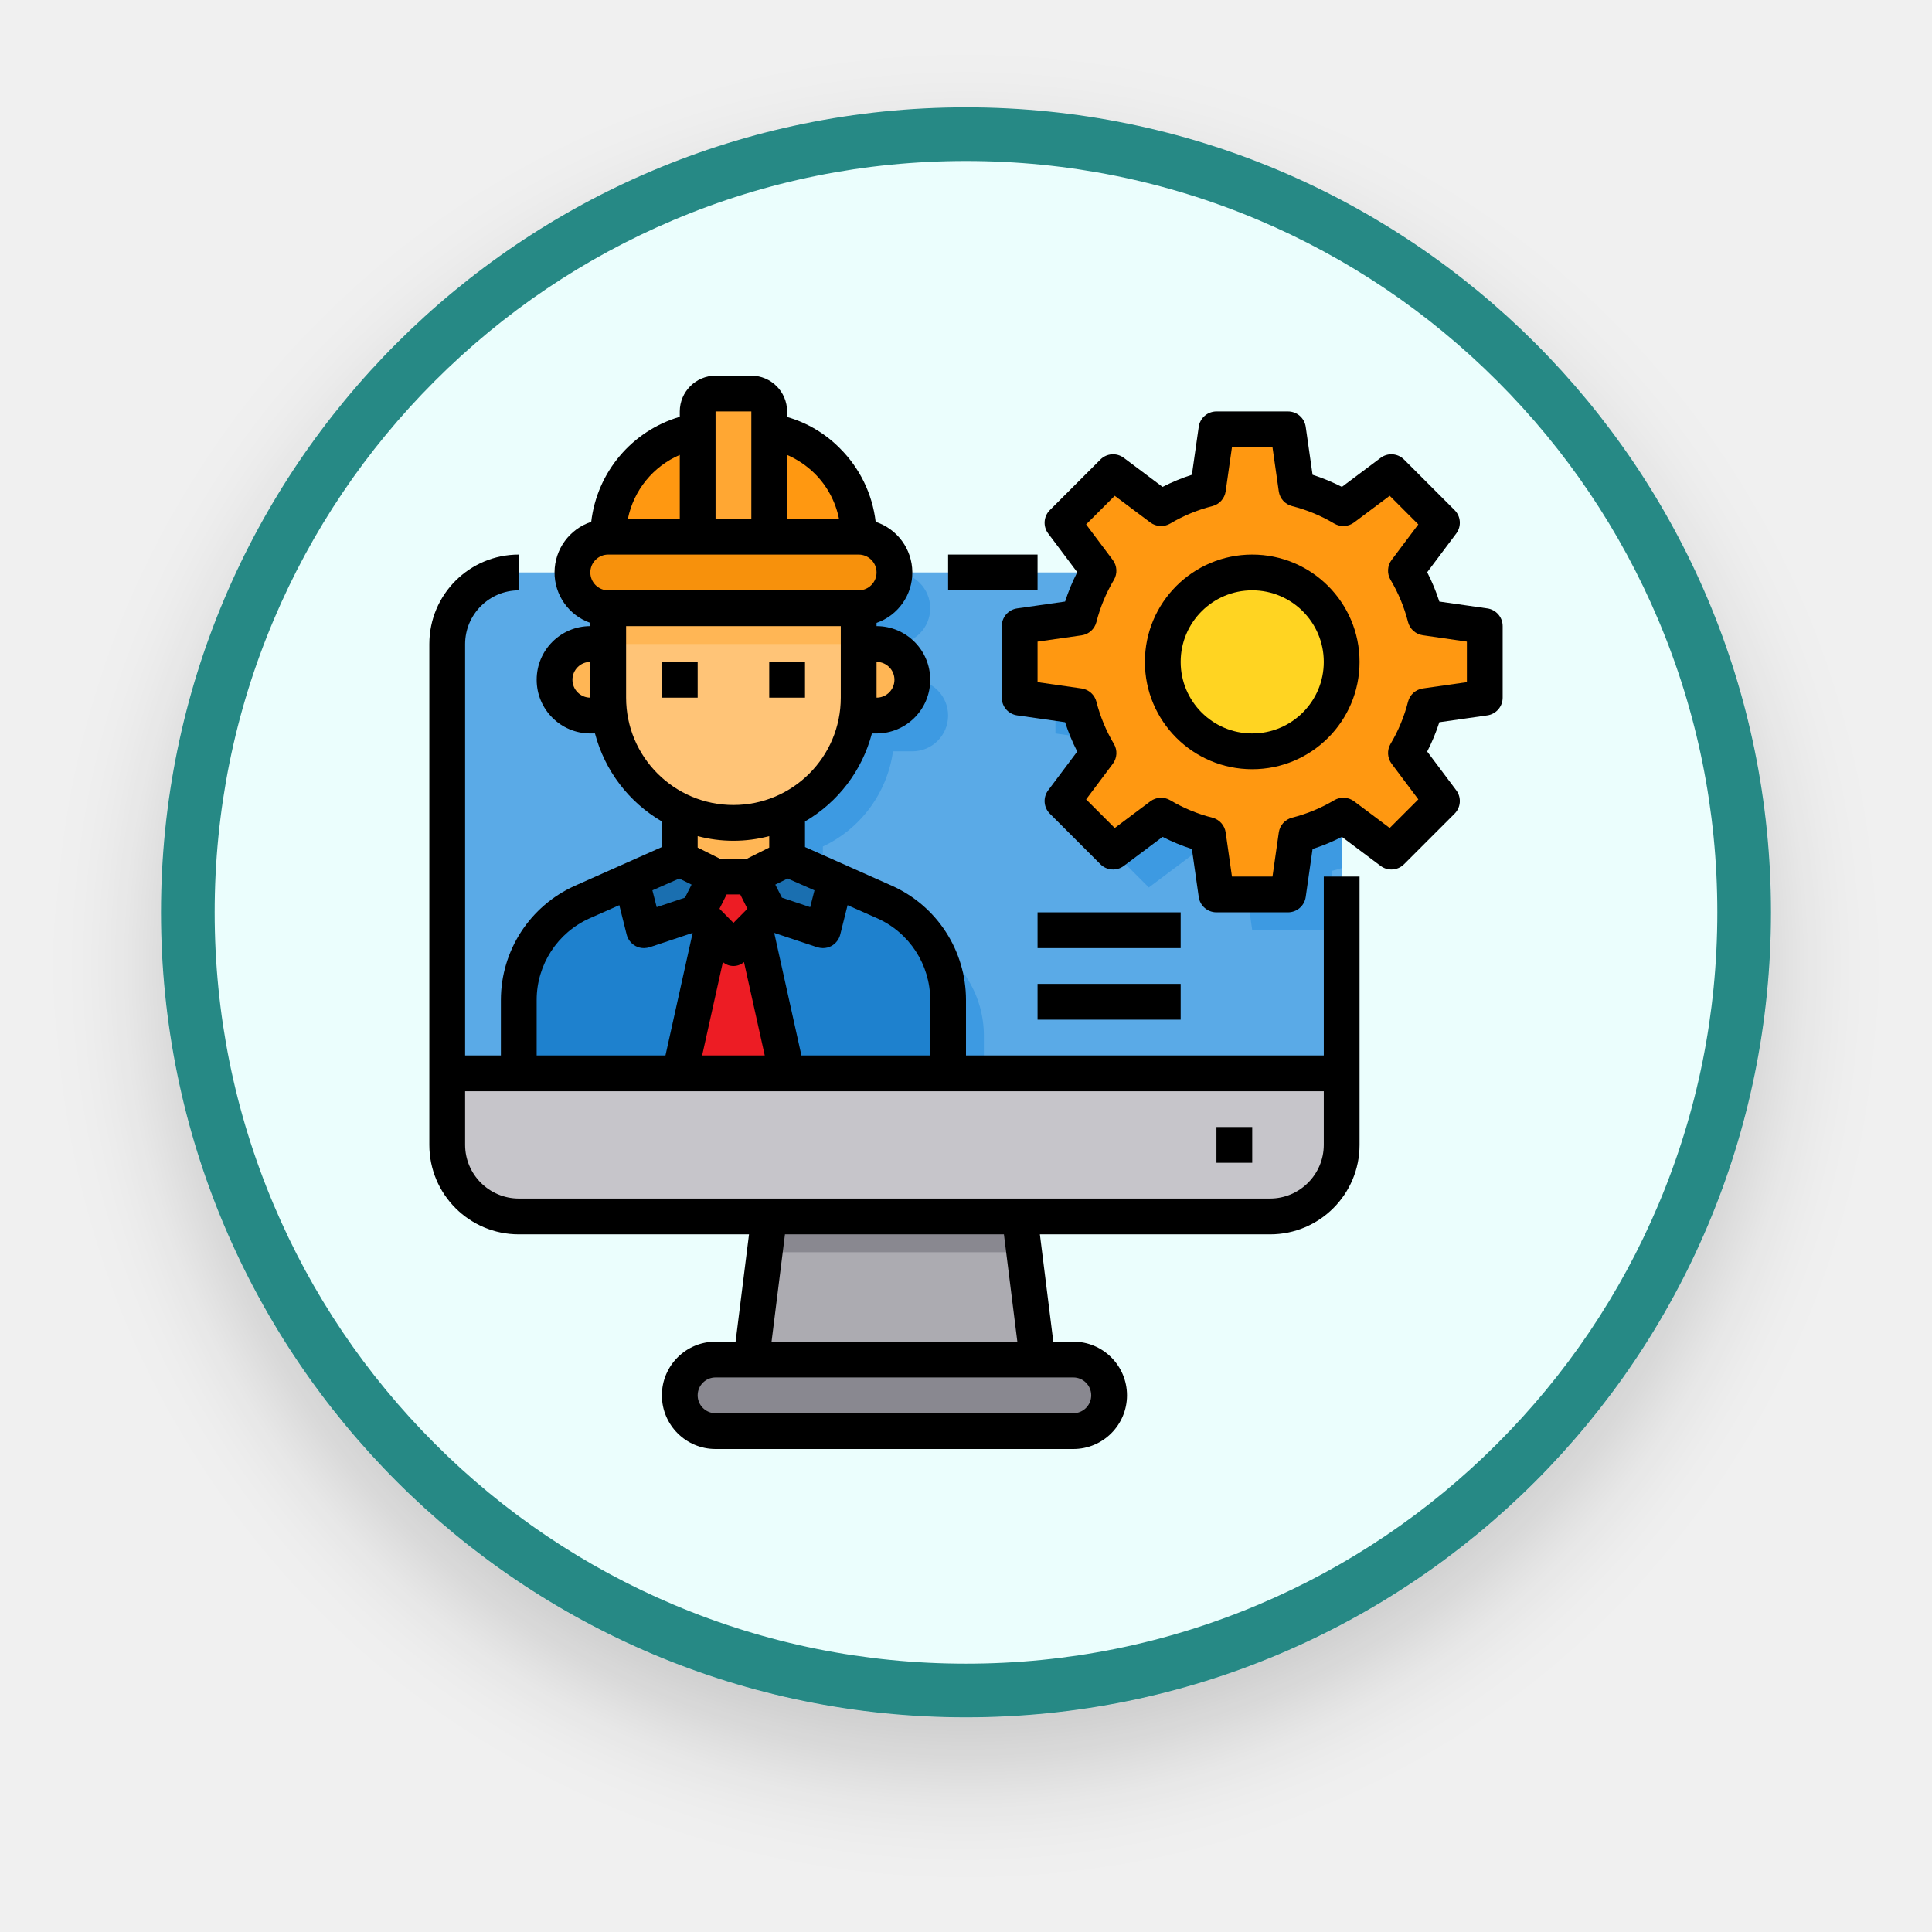
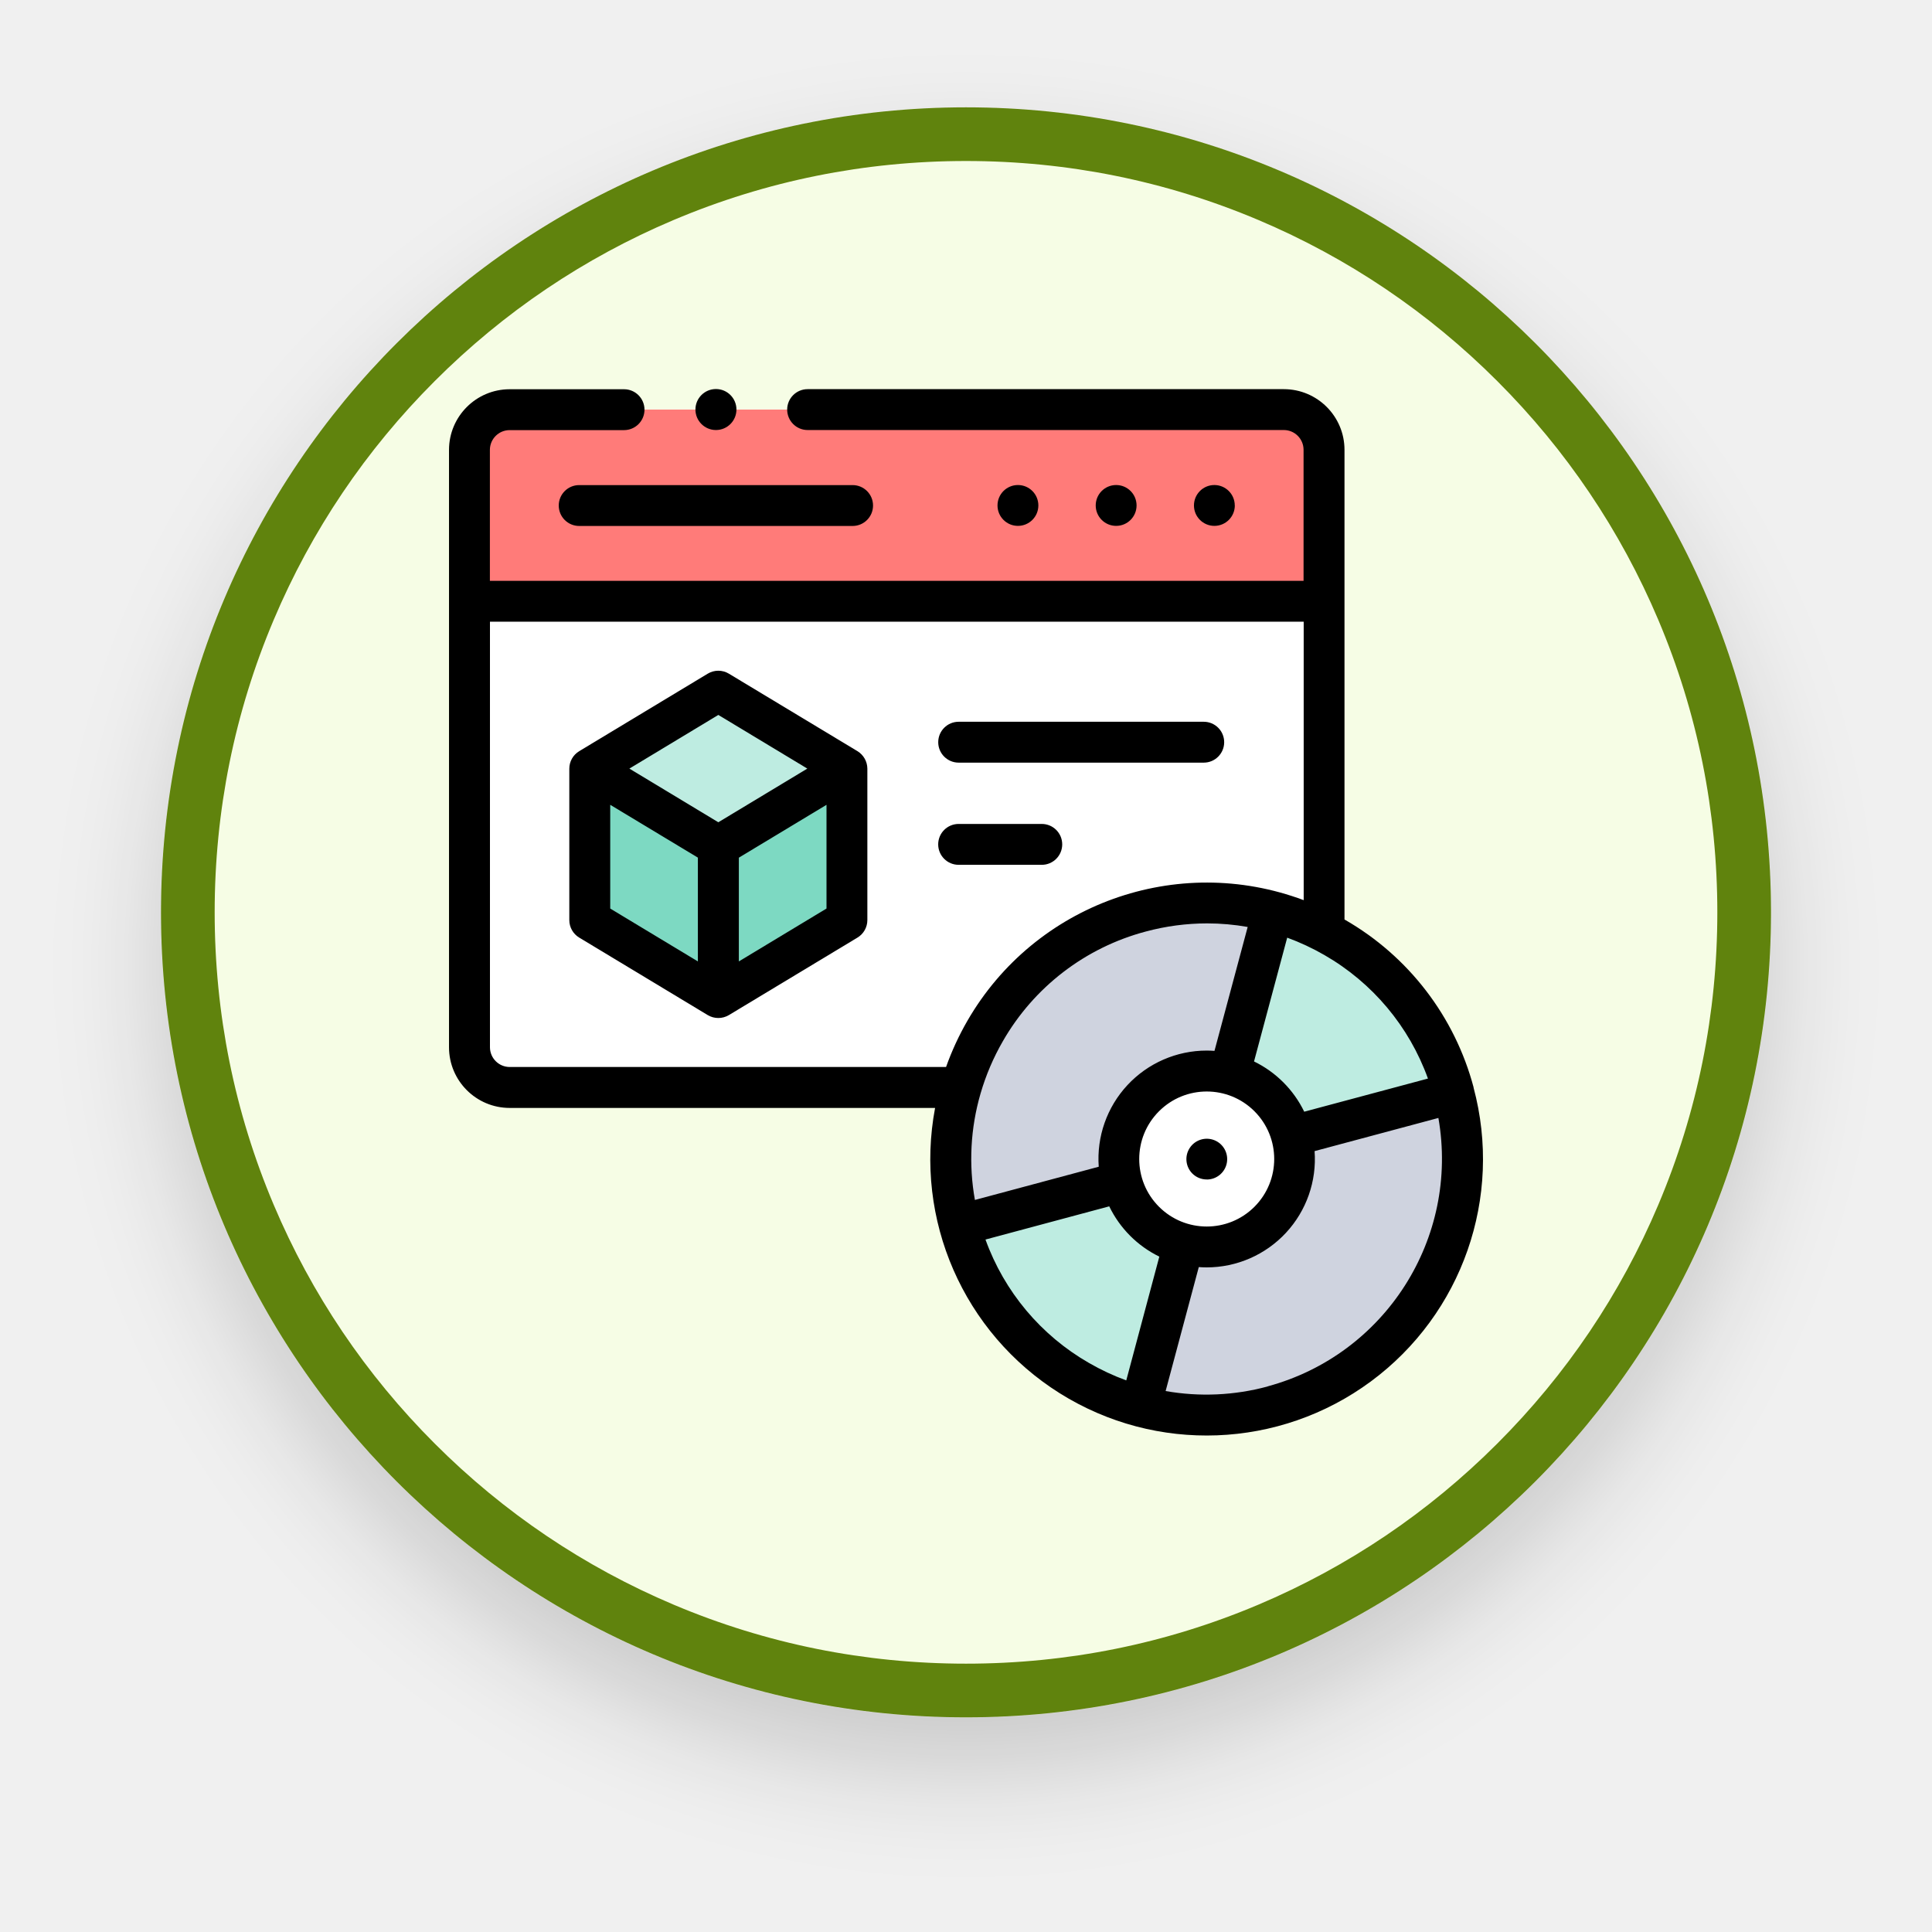
<svg xmlns="http://www.w3.org/2000/svg" width="108" height="108" viewBox="0 0 108 108">
  <defs>
    <filter id="Trazado_982547" x="0" y="0" width="108" height="108" filterUnits="userSpaceOnUse">
      <feOffset dy="3" input="SourceAlpha" />
      <feGaussianBlur stdDeviation="3" result="blur" />
      <feFlood flood-opacity="0.161" />
      <feComposite operator="in" in2="blur" />
      <feComposite in="SourceGraphic" />
    </filter>
  </defs>
-   <g id="Grupo_1159481" data-name="Grupo 1159481" transform="translate(-197 -1803)">
-     <g id="Grupo_1158153" data-name="Grupo 1158153" transform="translate(36 -352)">
-       <g id="Grupo_1153207" data-name="Grupo 1153207" transform="translate(0 703)">
-         <g id="Grupo_1153117" data-name="Grupo 1153117" transform="translate(-93 939)">
-           <g id="Grupo_1149598" data-name="Grupo 1149598" transform="translate(80 315)">
-             <g id="Grupo_1148770" data-name="Grupo 1148770" transform="translate(-27 -2583)">
-               <g id="Grupo_1146954" data-name="Grupo 1146954" transform="translate(-415 -1202)">
-                 <g transform="matrix(1, 0, 0, 1, 616, 3983)" filter="url(#Trazado_982547)">
-                   <g id="Trazado_982547-2" data-name="Trazado 982547" transform="translate(9 6)" fill="#ebfefd">
-                     <path d="M 45 88.5 C 39.127 88.5 33.43 87.35 28.068 85.082 C 22.889 82.891 18.236 79.755 14.241 75.759 C 10.245 71.764 7.109 67.111 4.918 61.932 C 2.65 56.57 1.5 50.873 1.5 45 C 1.5 39.127 2.65 33.43 4.918 28.068 C 7.109 22.889 10.245 18.236 14.241 14.241 C 18.236 10.245 22.889 7.109 28.068 4.918 C 33.43 2.65 39.127 1.5 45 1.5 C 50.873 1.5 56.57 2.65 61.932 4.918 C 67.111 7.109 71.764 10.245 75.759 14.241 C 79.755 18.236 82.891 22.889 85.082 28.068 C 87.35 33.43 88.5 39.127 88.5 45 C 88.5 50.873 87.35 56.57 85.082 61.932 C 82.891 67.111 79.755 71.764 75.759 75.759 C 71.764 79.755 67.111 82.891 61.932 85.082 C 56.57 87.35 50.873 88.5 45 88.5 Z" stroke="none" />
-                     <path d="M 45 3 C 39.329 3 33.829 4.11 28.653 6.299 C 23.652 8.415 19.16 11.443 15.302 15.302 C 11.443 19.16 8.415 23.652 6.299 28.653 C 4.11 33.829 3 39.329 3 45 C 3 50.671 4.11 56.171 6.299 61.347 C 8.415 66.348 11.443 70.84 15.302 74.698 C 19.16 78.557 23.652 81.585 28.653 83.701 C 33.829 85.89 39.329 87 45 87 C 50.671 87 56.171 85.89 61.347 83.701 C 66.348 81.585 70.84 78.557 74.698 74.698 C 78.557 70.84 81.585 66.348 83.701 61.347 C 85.89 56.171 87 50.671 87 45 C 87 39.329 85.89 33.829 83.701 28.653 C 81.585 23.652 78.557 19.16 74.698 15.302 C 70.84 11.443 66.348 8.415 61.347 6.299 C 56.171 4.11 50.671 3 45 3 M 45 0 C 69.853 0 90 20.147 90 45 C 90 69.853 69.853 90 45 90 C 20.147 90 0 69.853 0 45 C 0 20.147 20.147 0 45 0 Z" stroke="none" fill="#268985" />
+   <g id="Grupo_1163394" data-name="Grupo 1163394" transform="translate(-616 -313)">
+     <g id="Grupo_1161777" data-name="Grupo 1161777" transform="translate(625 319)">
+       <g id="Grupo_1155782" data-name="Grupo 1155782" transform="translate(0)">
+         <g id="Grupo_1154033" data-name="Grupo 1154033">
+           <g id="Grupo_1153177" data-name="Grupo 1153177">
+             <g id="Grupo_1149598" data-name="Grupo 1149598">
+               <g id="Grupo_1148770" data-name="Grupo 1148770" transform="translate(0)">
+                 <g id="Grupo_1146954" data-name="Grupo 1146954">
+                   <g transform="matrix(1, 0, 0, 1, -9, -6)" filter="url(#Trazado_982547)">
+                     <g id="Trazado_982547-2" data-name="Trazado 982547" transform="translate(9 6)" fill="#f6fde5">
+                       <path d="M 45 88.5 C 39.127 88.5 33.43 87.35 28.068 85.082 C 22.889 82.891 18.236 79.755 14.241 75.759 C 10.245 71.764 7.109 67.111 4.918 61.932 C 2.65 56.57 1.5 50.873 1.5 45 C 1.5 39.127 2.65 33.43 4.918 28.068 C 7.109 22.889 10.245 18.236 14.241 14.241 C 18.236 10.245 22.889 7.109 28.068 4.918 C 33.43 2.65 39.127 1.5 45 1.5 C 50.873 1.5 56.57 2.65 61.932 4.918 C 67.111 7.109 71.764 10.245 75.759 14.241 C 79.755 18.236 82.891 22.889 85.082 28.068 C 87.35 33.43 88.5 39.127 88.5 45 C 88.5 50.873 87.35 56.57 85.082 61.932 C 82.891 67.111 79.755 71.764 75.759 75.759 C 71.764 79.755 67.111 82.891 61.932 85.082 C 56.57 87.35 50.873 88.5 45 88.5 Z" stroke="none" />
+                       <path d="M 45 3 C 39.329 3 33.829 4.11 28.653 6.299 C 23.652 8.415 19.16 11.443 15.302 15.302 C 11.443 19.16 8.415 23.652 6.299 28.653 C 4.11 33.829 3 39.329 3 45 C 3 50.671 4.11 56.171 6.299 61.347 C 8.415 66.348 11.443 70.84 15.302 74.698 C 19.16 78.557 23.652 81.585 28.653 83.701 C 33.829 85.89 39.329 87 45 87 C 50.671 87 56.171 85.89 61.347 83.701 C 66.348 81.585 70.84 78.557 74.698 74.698 C 78.557 70.84 81.585 66.348 83.701 61.347 C 85.89 56.171 87 50.671 87 45 C 87 39.329 85.89 33.829 83.701 28.653 C 81.585 23.652 78.557 19.16 74.698 15.302 C 70.84 11.443 66.348 8.415 61.347 6.299 C 56.171 4.11 50.671 3 45 3 M 45 0 C 69.853 0 90 20.147 90 45 C 90 69.853 69.853 90 45 90 C 20.147 90 7.62939453125e-06 69.853 7.62939453125e-06 45 C 7.62939453125e-06 20.147 20.147 0 45 0 Z" stroke="none" fill="#618307" />
+                     </g>
                  </g>
                </g>
              </g>
            </g>
          </g>
        </g>
      </g>
    </g>
-     <g id="Computer-Engineer-Gear-Monitor-Construction" transform="translate(219 1822)">
-       <path id="Trazado_993171" data-name="Trazado 993171" d="M53,17V41H3V17a4,4,0,0,1,4-4H49A4,4,0,0,1,53,17Z" fill="#5aaae7" />
-       <path id="Trazado_993172" data-name="Trazado 993172" d="M53,41v4a4,4,0,0,1-4,4H7a4,4,0,0,1-4-4V41Z" fill="#c6c5ca" />
-       <path id="Trazado_993173" data-name="Trazado 993173" d="M53,17V29.53c-.17.05-.35.1-.53.15L52,33H48l-.47-3.32a9.8,9.8,0,0,1-2.62-1.09l-2.69,2.02-2.83-2.83,2.02-2.69a9.8,9.8,0,0,1-1.09-2.62L37,22V18l3.32-.47A9.427,9.427,0,0,1,41.36,15a.405.405,0,0,1,.05-.09L39.98,13H49a4,4,0,0,1,4,4Z" fill="#3d9ae2" />
-       <path id="Trazado_993174" data-name="Trazado 993174" d="M57.68,20.47a9.8,9.8,0,0,1-1.09,2.62l2.02,2.69-2.83,2.83-2.69-2.02a.405.405,0,0,1-.09.05,9.427,9.427,0,0,1-2.53,1.04L50,31H46l-.47-3.32a9.8,9.8,0,0,1-2.62-1.09l-2.69,2.02-2.83-2.83,2.02-2.69a9.8,9.8,0,0,1-1.09-2.62L35,20V16l3.32-.47A9.427,9.427,0,0,1,39.36,13a.4.4,0,0,1,.05-.09l-2.02-2.69,2.83-2.83,2.69,2.02a9.8,9.8,0,0,1,2.62-1.09L46,5h4l.47,3.32a9.8,9.8,0,0,1,2.62,1.09l2.69-2.02,2.83,2.83-2.02,2.69a9.8,9.8,0,0,1,1.09,2.62L61,16v4Z" fill="#ff9811" />
-       <circle id="Elipse_12004" data-name="Elipse 12004" cx="5" cy="5" r="5" transform="translate(43 13)" fill="#ffd422" />
-       <path id="Trazado_993175" data-name="Trazado 993175" d="M39.41,57.59A1.955,1.955,0,0,1,40,59a2.006,2.006,0,0,1-2,2H18a2,2,0,1,1,0-4H38A1.955,1.955,0,0,1,39.41,57.59Z" fill="#898890" />
-       <path id="Trazado_993176" data-name="Trazado 993176" d="M36,57H20l1-8H35Z" fill="#acabb1" />
-       <path id="Trazado_993177" data-name="Trazado 993177" d="M33,38.9V41H9V38.9a6,6,0,0,1,3.559-5.479L15.3,32.2,18,31V28.32A6.946,6.946,0,0,1,14.08,23H13a2,2,0,0,1,0-4h1V17a2,2,0,1,1,0-4H28a2,2,0,0,1,0,4v2h1a2,2,0,0,1,0,4H27.92A6.952,6.952,0,0,1,24,28.32V31l2.7,1.2,2.74,1.22A6,6,0,0,1,33,38.9Z" fill="#3d9ae2" />
-       <path id="Trazado_993178" data-name="Trazado 993178" d="M31,36.9V41H22l-1.82-8.18L21,32l3,1,.7-2.8,2.74,1.22A6,6,0,0,1,31,36.9Z" fill="#1e81ce" />
-       <path id="Trazado_993179" data-name="Trazado 993179" d="M27.41,11.59A1.955,1.955,0,0,1,28,13a2.006,2.006,0,0,1-2,2H12a2,2,0,1,1,0-4H26a1.955,1.955,0,0,1,1.41.59Z" fill="#f7910c" />
-       <path id="Trazado_993180" data-name="Trazado 993180" d="M26,11H21V5.09A5.984,5.984,0,0,1,25.91,10,5.47,5.47,0,0,1,26,11Z" fill="#ff9811" />
-       <path id="Trazado_993181" data-name="Trazado 993181" d="M24.7,30.2,24,33l-3-1-1-2,2-1Z" fill="#1a6fb0" />
-       <path id="Trazado_993182" data-name="Trazado 993182" d="M20.18,32.82,22,41H16l1.82-8.18L19,34Z" fill="#ed1c24" />
-       <path id="Trazado_993183" data-name="Trazado 993183" d="M21,5.09V11H17V4a1,1,0,0,1,1-1h2a1,1,0,0,1,1,1Z" fill="#ffa733" />
-       <path id="Trazado_993184" data-name="Trazado 993184" d="M20,30l1,2-.82.82L19,34l-1.18-1.18L17,32l1-2Z" fill="#ed1c24" />
-       <path id="Trazado_993185" data-name="Trazado 993185" d="M18,30l-1,2-3,1-.7-2.8L16,29Z" fill="#1a6fb0" />
-       <path id="Trazado_993186" data-name="Trazado 993186" d="M17.82,32.82,16,41H7V36.9a6,6,0,0,1,3.559-5.479L13.3,30.2,14,33l3-1Z" fill="#1e81ce" />
-       <path id="Trazado_993187" data-name="Trazado 993187" d="M17,5.09V11H12a5.47,5.47,0,0,1,.09-1A5.992,5.992,0,0,1,17,5.09Z" fill="#ff9811" />
-       <path id="Trazado_993188" data-name="Trazado 993188" d="M22,26v3l-2,1H18l-2-1V26Z" fill="#ffc477" />
-       <g id="Grupo_1159480" data-name="Grupo 1159480">
-         <path id="Trazado_993189" data-name="Trazado 993189" d="M13,17v4H11a2,2,0,0,1,0-4Z" fill="#ffb655" />
-         <path id="Trazado_993190" data-name="Trazado 993190" d="M29,19a2.006,2.006,0,0,1-2,2H25V17h2a2.006,2.006,0,0,1,2,2Z" fill="#ffb655" />
-         <path id="Trazado_993191" data-name="Trazado 993191" d="M22,26v2.32a6.958,6.958,0,0,1-6,0V26Z" fill="#ffb655" />
+     <g id="software-de-diseno" transform="translate(638.077 334.754)">
+       <g id="Grupo_1163380" data-name="Grupo 1163380" transform="translate(40.464 38.119)">
+         <path id="Trazado_997908" data-name="Trazado 997908" d="M332.2,335.11a4.918,4.918,0,0,0,0,6.952,4.85,4.85,0,0,0,2.2,1.273,4.916,4.916,0,0,0,6.021-6.023,4.914,4.914,0,0,0-8.222-2.2Z" transform="translate(-330.764 -333.669)" fill="#fff" fill-rule="evenodd" />
      </g>
-       <path id="Trazado_993192" data-name="Trazado 993192" d="M26,17v3a5.474,5.474,0,0,1-.08,1,6.99,6.99,0,0,1-13.84,0A5.474,5.474,0,0,1,12,20V15H26Z" fill="#ffc477" />
-       <path id="Trazado_993193" data-name="Trazado 993193" d="M12,15H26v2H12Z" fill="#ffb655" />
-       <path id="Trazado_993194" data-name="Trazado 993194" d="M35.25,51H20.75L21,49H35Z" fill="#898890" />
-       <path id="Trazado_993195" data-name="Trazado 993195" d="M31,12h5v2H31Z" />
-       <path id="Trazado_993196" data-name="Trazado 993196" d="M52,30V40H32V36.9a7,7,0,0,0-4.15-6.39L23,28.35V26.92A8.06,8.06,0,0,0,26.74,22H27a3,3,0,0,0,0-6v-.18a2.983,2.983,0,0,0-.05-5.65,6.934,6.934,0,0,0-2-4.11A6.756,6.756,0,0,0,22,4.31V4a2.006,2.006,0,0,0-2-2H18a2.006,2.006,0,0,0-2,2v.3a6.96,6.96,0,0,0-4.95,5.87A2.983,2.983,0,0,0,11,15.82V16a3,3,0,0,0,0,6h.26A8.06,8.06,0,0,0,15,26.92v1.43l-4.85,2.16A7,7,0,0,0,6,36.9V40H4V17a3.009,3.009,0,0,1,3-3V12a5,5,0,0,0-5,5V45a5,5,0,0,0,5,5H19.87l-.75,6H18a3,3,0,0,0,0,6H38a3,3,0,1,0,0-6H36.88l-.75-6H49a5,5,0,0,0,5-5V30ZM11,20a1,1,0,0,1,0-2ZM24,34a1,1,0,0,0,.48-.12,1.017,1.017,0,0,0,.49-.64l.41-1.64,1.65.73A5,5,0,0,1,30,36.9V40H22.8l-1.52-6.85,2.4.8A1.185,1.185,0,0,0,24,34Zm-.47-3.23-.24.94-1.58-.53-.37-.73.69-.34ZM28,19a1,1,0,0,1-1,1V18A1,1,0,0,1,28,19ZM22,6.43a5.106,5.106,0,0,1,1.54,1.04A4.913,4.913,0,0,1,24.9,10H22ZM18,4h2v6H18ZM16,6.43V10H13.1A4.961,4.961,0,0,1,16,6.43ZM11,13a1,1,0,0,1,1-1H26a1,1,0,0,1,0,2H12A1,1,0,0,1,11,13Zm2,7V16H25v4a6,6,0,1,1-12,0Zm5.41,14.78a.9.9,0,0,0,1.18,0L20.75,40h-3.5Zm-.19-2.98.4-.8h.76l.4.8-.78.79ZM19.76,29H18.24L17,28.38v-.64a7.822,7.822,0,0,0,4,0v.64Zm-3.79,1.11.69.34-.37.73-1.58.53-.24-.94ZM8,36.9a5,5,0,0,1,2.971-4.57l1.649-.73.41,1.64a1.017,1.017,0,0,0,.49.64A1,1,0,0,0,14,34a1.185,1.185,0,0,0,.32-.05l2.4-.8L15.2,40H8ZM38,58a1,1,0,0,1,0,2H18a1,1,0,0,1,0-2ZM21.13,56l.75-6H34.12l.75,6ZM52,45a3.009,3.009,0,0,1-3,3H7a3.009,3.009,0,0,1-3-3V42H52Z" />
-       <path id="Trazado_993197" data-name="Trazado 993197" d="M46,44h2v2H46Z" />
-       <path id="Trazado_993198" data-name="Trazado 993198" d="M15,18h2v2H15Z" />
-       <path id="Trazado_993199" data-name="Trazado 993199" d="M21,18h2v2H21Z" />
-       <path id="Trazado_993200" data-name="Trazado 993200" d="M61.142,15.01l-2.682-.383a10.861,10.861,0,0,0-.679-1.639l1.625-2.166a1,1,0,0,0-.093-1.307L56.485,6.687a1,1,0,0,0-1.306-.093L53.012,8.218a10.9,10.9,0,0,0-1.639-.678L50.99,4.858A1,1,0,0,0,50,4H46a1,1,0,0,0-.99.858L44.627,7.54a10.855,10.855,0,0,0-1.639.678L40.821,6.594a1,1,0,0,0-1.306.093L36.687,9.515a1,1,0,0,0-.093,1.307l1.625,2.166a10.86,10.86,0,0,0-.679,1.639l-2.682.383A1,1,0,0,0,34,16v4a1,1,0,0,0,.858.99l2.682.383a10.86,10.86,0,0,0,.679,1.639l-1.625,2.166a1,1,0,0,0,.093,1.307l2.828,2.828a1,1,0,0,0,1.306.093l2.167-1.624a10.855,10.855,0,0,0,1.639.678l.383,2.682A1,1,0,0,0,46,32h4a1,1,0,0,0,.99-.858l.383-2.682a10.9,10.9,0,0,0,1.639-.678l2.167,1.624a1,1,0,0,0,1.306-.093l2.828-2.828a1,1,0,0,0,.093-1.307l-1.625-2.166a10.861,10.861,0,0,0,.679-1.639l2.682-.383A1,1,0,0,0,62,20V16a1,1,0,0,0-.858-.99ZM60,19.133l-2.463.352a1,1,0,0,0-.827.742,8.923,8.923,0,0,1-.977,2.357,1,1,0,0,0,.061,1.111l1.492,1.99-1.6,1.6-1.991-1.492a1,1,0,0,0-1.11-.06,8.859,8.859,0,0,1-2.356.975,1,1,0,0,0-.744.828L49.133,30H46.867l-.351-2.463a1,1,0,0,0-.744-.828,8.859,8.859,0,0,1-2.356-.975,1,1,0,0,0-1.11.06l-1.991,1.492-1.6-1.6,1.492-1.99a1,1,0,0,0,.061-1.111,8.923,8.923,0,0,1-.977-2.357,1,1,0,0,0-.827-.742L36,19.133V16.867l2.463-.352a1,1,0,0,0,.827-.742,8.923,8.923,0,0,1,.977-2.357,1,1,0,0,0-.061-1.111l-1.492-1.99,1.6-1.6,1.991,1.492a1,1,0,0,0,1.11.06,8.859,8.859,0,0,1,2.356-.975,1,1,0,0,0,.744-.828L46.867,6h2.266l.351,2.463a1,1,0,0,0,.744.828,8.859,8.859,0,0,1,2.356.975,1,1,0,0,0,1.11-.06l1.991-1.492,1.6,1.6L55.793,12.3a1,1,0,0,0-.061,1.111,8.923,8.923,0,0,1,.977,2.357,1,1,0,0,0,.827.742L60,16.867Z" />
-       <path id="Trazado_993201" data-name="Trazado 993201" d="M48,12a6,6,0,1,0,6,6,6,6,0,0,0-6-6Zm0,10a4,4,0,1,1,4-4A4,4,0,0,1,48,22Z" />
-       <path id="Trazado_993202" data-name="Trazado 993202" d="M36,32h8v2H36Z" />
-       <path id="Trazado_993203" data-name="Trazado 993203" d="M36,36h8v2H36Z" />
+       <g id="Grupo_1163381" data-name="Grupo 1163381" transform="translate(10.892 16.883)">
+         <path id="Trazado_997909" data-name="Trazado 997909" d="M79.087,147.783,71.9,152.116l7.186,4.329,7.189-4.329Z" transform="translate(-71.901 -147.783)" fill="#beece1" fill-rule="evenodd" />
+       </g>
+       <g id="Grupo_1163382" data-name="Grupo 1163382" transform="translate(10.892 21.215)">
+         <path id="Trazado_997910" data-name="Trazado 997910" d="M71.9,185.708v8.464l7.186,4.333v-8.468Z" transform="translate(-71.901 -185.708)" fill="#7dd9c2" fill-rule="evenodd" />
+       </g>
+       <g id="Grupo_1163383" data-name="Grupo 1163383" transform="translate(18.078 21.215)">
+         <path id="Trazado_997911" data-name="Trazado 997911" d="M134.8,190.037v8.468l7.189-4.333v-8.464Z" transform="translate(-134.803 -185.708)" fill="#7dd9c2" fill-rule="evenodd" />
+       </g>
+       <g id="Grupo_1163384" data-name="Grupo 1163384" transform="translate(46.65 29.214)">
+         <path id="Trazado_997912" data-name="Trazado 997912" d="M387.34,255.72l-2.431,9.073a4.917,4.917,0,0,1,3.476,3.474l9.067-2.429A14.338,14.338,0,0,0,387.34,255.72Z" transform="translate(-384.909 -255.72)" fill="#beece1" fill-rule="evenodd" />
+       </g>
+       <g id="Grupo_1163385" data-name="Grupo 1163385" transform="translate(31.076 28.725)">
+         <path id="Trazado_997913" data-name="Trazado 997913" d="M259.182,251.931a14.3,14.3,0,0,0-10.112,17.521l9.067-2.432a4.915,4.915,0,0,1,6.017-6.02l2.431-9.073A14.206,14.206,0,0,0,259.182,251.931Z" transform="translate(-248.579 -251.439)" fill="#cfd3df" fill-rule="evenodd" />
+       </g>
+       <g id="Grupo_1163386" data-name="Grupo 1163386" transform="translate(31.566 44.307)">
+         <path id="Trazado_997914" data-name="Trazado 997914" d="M252.871,390.266a14.306,14.306,0,0,0,10.112,10.119l2.428-9.073a4.917,4.917,0,0,1-3.473-3.478Z" transform="translate(-252.871 -387.834)" fill="#beece1" fill-rule="evenodd" />
+       </g>
+       <g id="Grupo_1163387" data-name="Grupo 1163387" transform="translate(41.678 39.333)">
+         <path id="Trazado_997915" data-name="Trazado 997915" d="M343.815,352.749l-2.428,9.073c.382.1.767.188,1.159.259h5.069q.587-.107,1.175-.262A14.308,14.308,0,0,0,358.9,344.3l-9.067,2.429a4.916,4.916,0,0,1-6.021,6.023Z" transform="translate(-341.387 -344.298)" fill="#cfd3df" fill-rule="evenodd" />
+       </g>
+       <g id="Grupo_1163388" data-name="Grupo 1163388" transform="translate(4.165 1.142)">
+         <path id="Trazado_997916" data-name="Trazado 997916" d="M15.268,10a2.252,2.252,0,0,0-2.246,2.247v8.471H60.8V12.246A2.254,2.254,0,0,0,58.549,10Z" transform="translate(-13.022 -9.999)" fill="#ff7b79" fill-rule="evenodd" />
+       </g>
+       <g id="Grupo_1163389" data-name="Grupo 1163389" transform="translate(4.165 11.86)">
+         <path id="Trazado_997917" data-name="Trazado 997917" d="M60.8,103.82H13.022v24.927a2.252,2.252,0,0,0,2.246,2.247H40.5A14.283,14.283,0,0,1,60.8,122.284Zm-33.861,5.022,7.189,4.333v8.464l-7.189,4.333-7.186-4.333v-8.464Z" transform="translate(-13.022 -103.82)" fill="#fff" fill-rule="evenodd" />
+       </g>
+       <g id="Grupo_1163390" data-name="Grupo 1163390" transform="translate(30.369 18.593)">
+         <path id="Trazado_997918" data-name="Trazado 997918" d="M257.235,165.041h-13.7a1.142,1.142,0,0,1,0-2.285h13.7a1.142,1.142,0,0,1,0,2.285Z" transform="translate(-242.391 -162.756)" />
+       </g>
+       <g id="Grupo_1163391" data-name="Grupo 1163391" transform="translate(30.369 24.305)">
+         <path id="Trazado_997919" data-name="Trazado 997919" d="M248.181,215.041h-4.648a1.142,1.142,0,1,1,0-2.285h4.648a1.142,1.142,0,1,1,0,2.285Z" transform="translate(-242.391 -212.756)" />
+       </g>
+       <g id="Grupo_1163392" data-name="Grupo 1163392" transform="translate(44.236 41.892)">
+         <path id="Trazado_997920" data-name="Trazado 997920" d="M364.917,368.983a1.135,1.135,0,0,1-.805-.334l0,0a1.14,1.14,0,1,1,.809.337Z" transform="translate(-363.774 -366.696)" />
+       </g>
+       <g id="Grupo_1163393" data-name="Grupo 1163393" transform="translate(3.023 0)">
+         <path id="Trazado_997921" data-name="Trazado 997921" d="M321.72,48.053a1.142,1.142,0,0,0-1.142-1.142h-.007a1.142,1.142,0,1,0,1.149,1.142Z" transform="translate(-283.285 -41.552)" />
+         <path id="Trazado_997922" data-name="Trazado 997922" d="M369.787,48.053a1.142,1.142,0,0,0-1.142-1.142h0a1.142,1.142,0,1,0,1.145,1.142Z" transform="translate(-325.863 -41.552)" />
+         <path id="Trazado_997923" data-name="Trazado 997923" d="M273.665,48.053a1.142,1.142,0,0,0-1.142-1.142h-.007a1.142,1.142,0,1,0,1.149,1.142Z" transform="translate(-240.72 -41.552)" />
+         <path id="Trazado_997924" data-name="Trazado 997924" d="M56.716,48.053A1.142,1.142,0,0,0,57.858,49.2H73.143a1.142,1.142,0,0,0,0-2.285H57.858a1.142,1.142,0,0,0-1.142,1.142Z" transform="translate(-50.582 -41.552)" />
+         <path id="Trazado_997925" data-name="Trazado 997925" d="M78.008,142.28l-7.189-4.333a1.142,1.142,0,0,0-1.18,0l-7.186,4.333a1.143,1.143,0,0,0-.553.978v8.465a1.142,1.142,0,0,0,.553.978l7.186,4.333a1.155,1.155,0,0,0,1.18,0l7.189-4.333a1.142,1.142,0,0,0,.553-.978v-8.465A1.156,1.156,0,0,0,78.008,142.28Zm-8.921,11.753-4.9-2.955v-5.8l4.9,2.953Zm1.143-7.779-4.973-3,4.973-3,4.975,3Zm6.047,4.823-4.9,2.956v-5.8l4.9-2.954Z" transform="translate(-55.175 -122.043)" />
+         <path id="Trazado_997926" data-name="Trazado 997926" d="M60.3,39.038h0a15.352,15.352,0,0,0-7.2-9.381l-.019-.011V3.39A3.393,3.393,0,0,0,49.693,0H23.069a1.142,1.142,0,0,0,0,2.285H49.693a1.106,1.106,0,0,1,1.1,1.1v7.329H5.308V3.39a1.106,1.106,0,0,1,1.1-1.1h6.4a1.142,1.142,0,0,0,0-2.285h-6.4A3.393,3.393,0,0,0,3.023,3.39v33.4a3.393,3.393,0,0,0,3.389,3.39H30.195a15.448,15.448,0,1,0,30.1-1.14Zm-2.551-.5-6.919,1.853a6.066,6.066,0,0,0-2.806-2.809l1.854-6.92a13.3,13.3,0,0,1,2.082.973A13.068,13.068,0,0,1,57.746,38.538Zm-9.7,7.166a3.774,3.774,0,1,1,0-5.337h0a3.779,3.779,0,0,1,0,5.337ZM30.813,37.892H6.412a1.106,1.106,0,0,1-1.1-1.1V13H50.8V28.565A15.451,15.451,0,0,0,32,35.311a15.639,15.639,0,0,0-1.192,2.582Zm1.922,1.489.006-.022a13.242,13.242,0,0,1,1.241-2.907,13.07,13.07,0,0,1,7.991-6.133,13.221,13.221,0,0,1,3.428-.455,12.98,12.98,0,0,1,2.268.2l-1.856,6.927c-.144-.01-.289-.017-.434-.017a6.051,6.051,0,0,0-6.036,6.493l-6.922,1.857a13.045,13.045,0,0,1,.314-5.945Zm8.147,16.03a13.314,13.314,0,0,1-2.083-.974,13.059,13.059,0,0,1-5.787-6.9l6.918-1.856a6.063,6.063,0,0,0,2.8,2.811Zm7.9.34a13.111,13.111,0,0,1-5.7.255l1.854-6.929c.145.01.29.017.437.017a6.051,6.051,0,0,0,6.036-6.5l6.921-1.854a13.185,13.185,0,0,1-9.551,15.006Z" transform="translate(-3.023 0)" />
+         <path id="Trazado_997927" data-name="Trazado 997927" d="M124.756,2.285h.007a1.146,1.146,0,1,0-.007,0Z" transform="translate(-109.838 0)" />
+       </g>
    </g>
  </g>
</svg>
